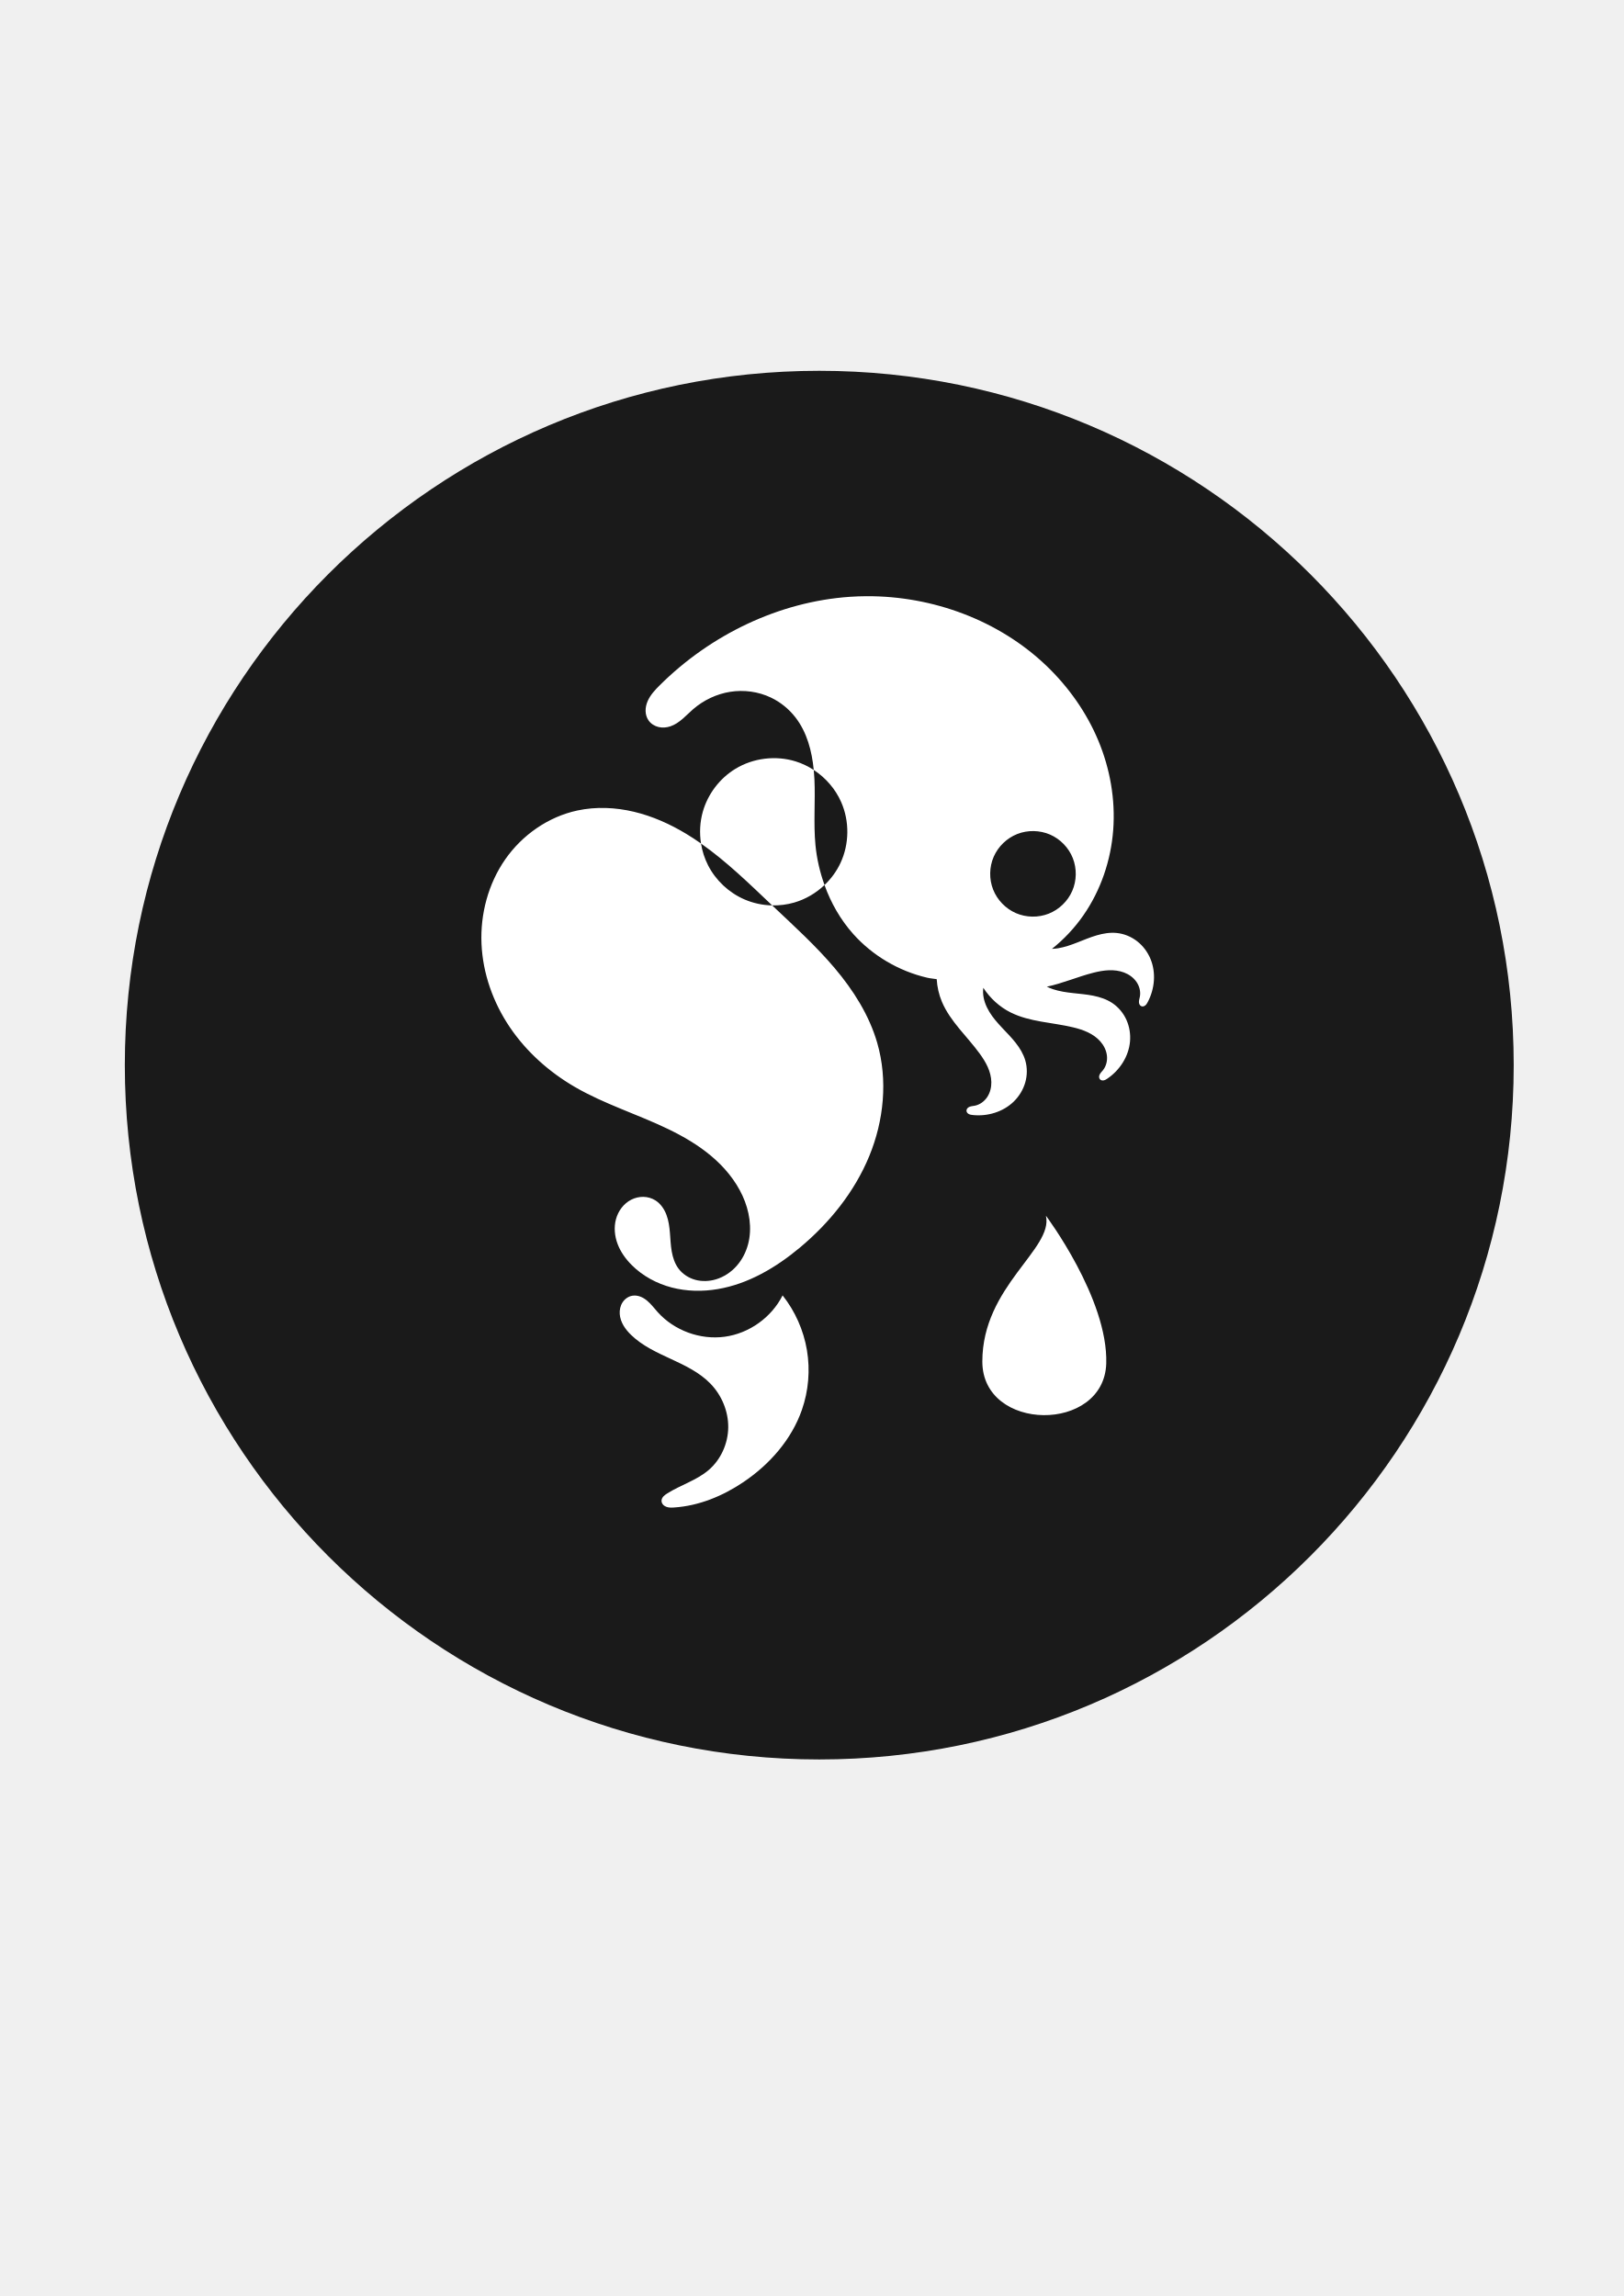
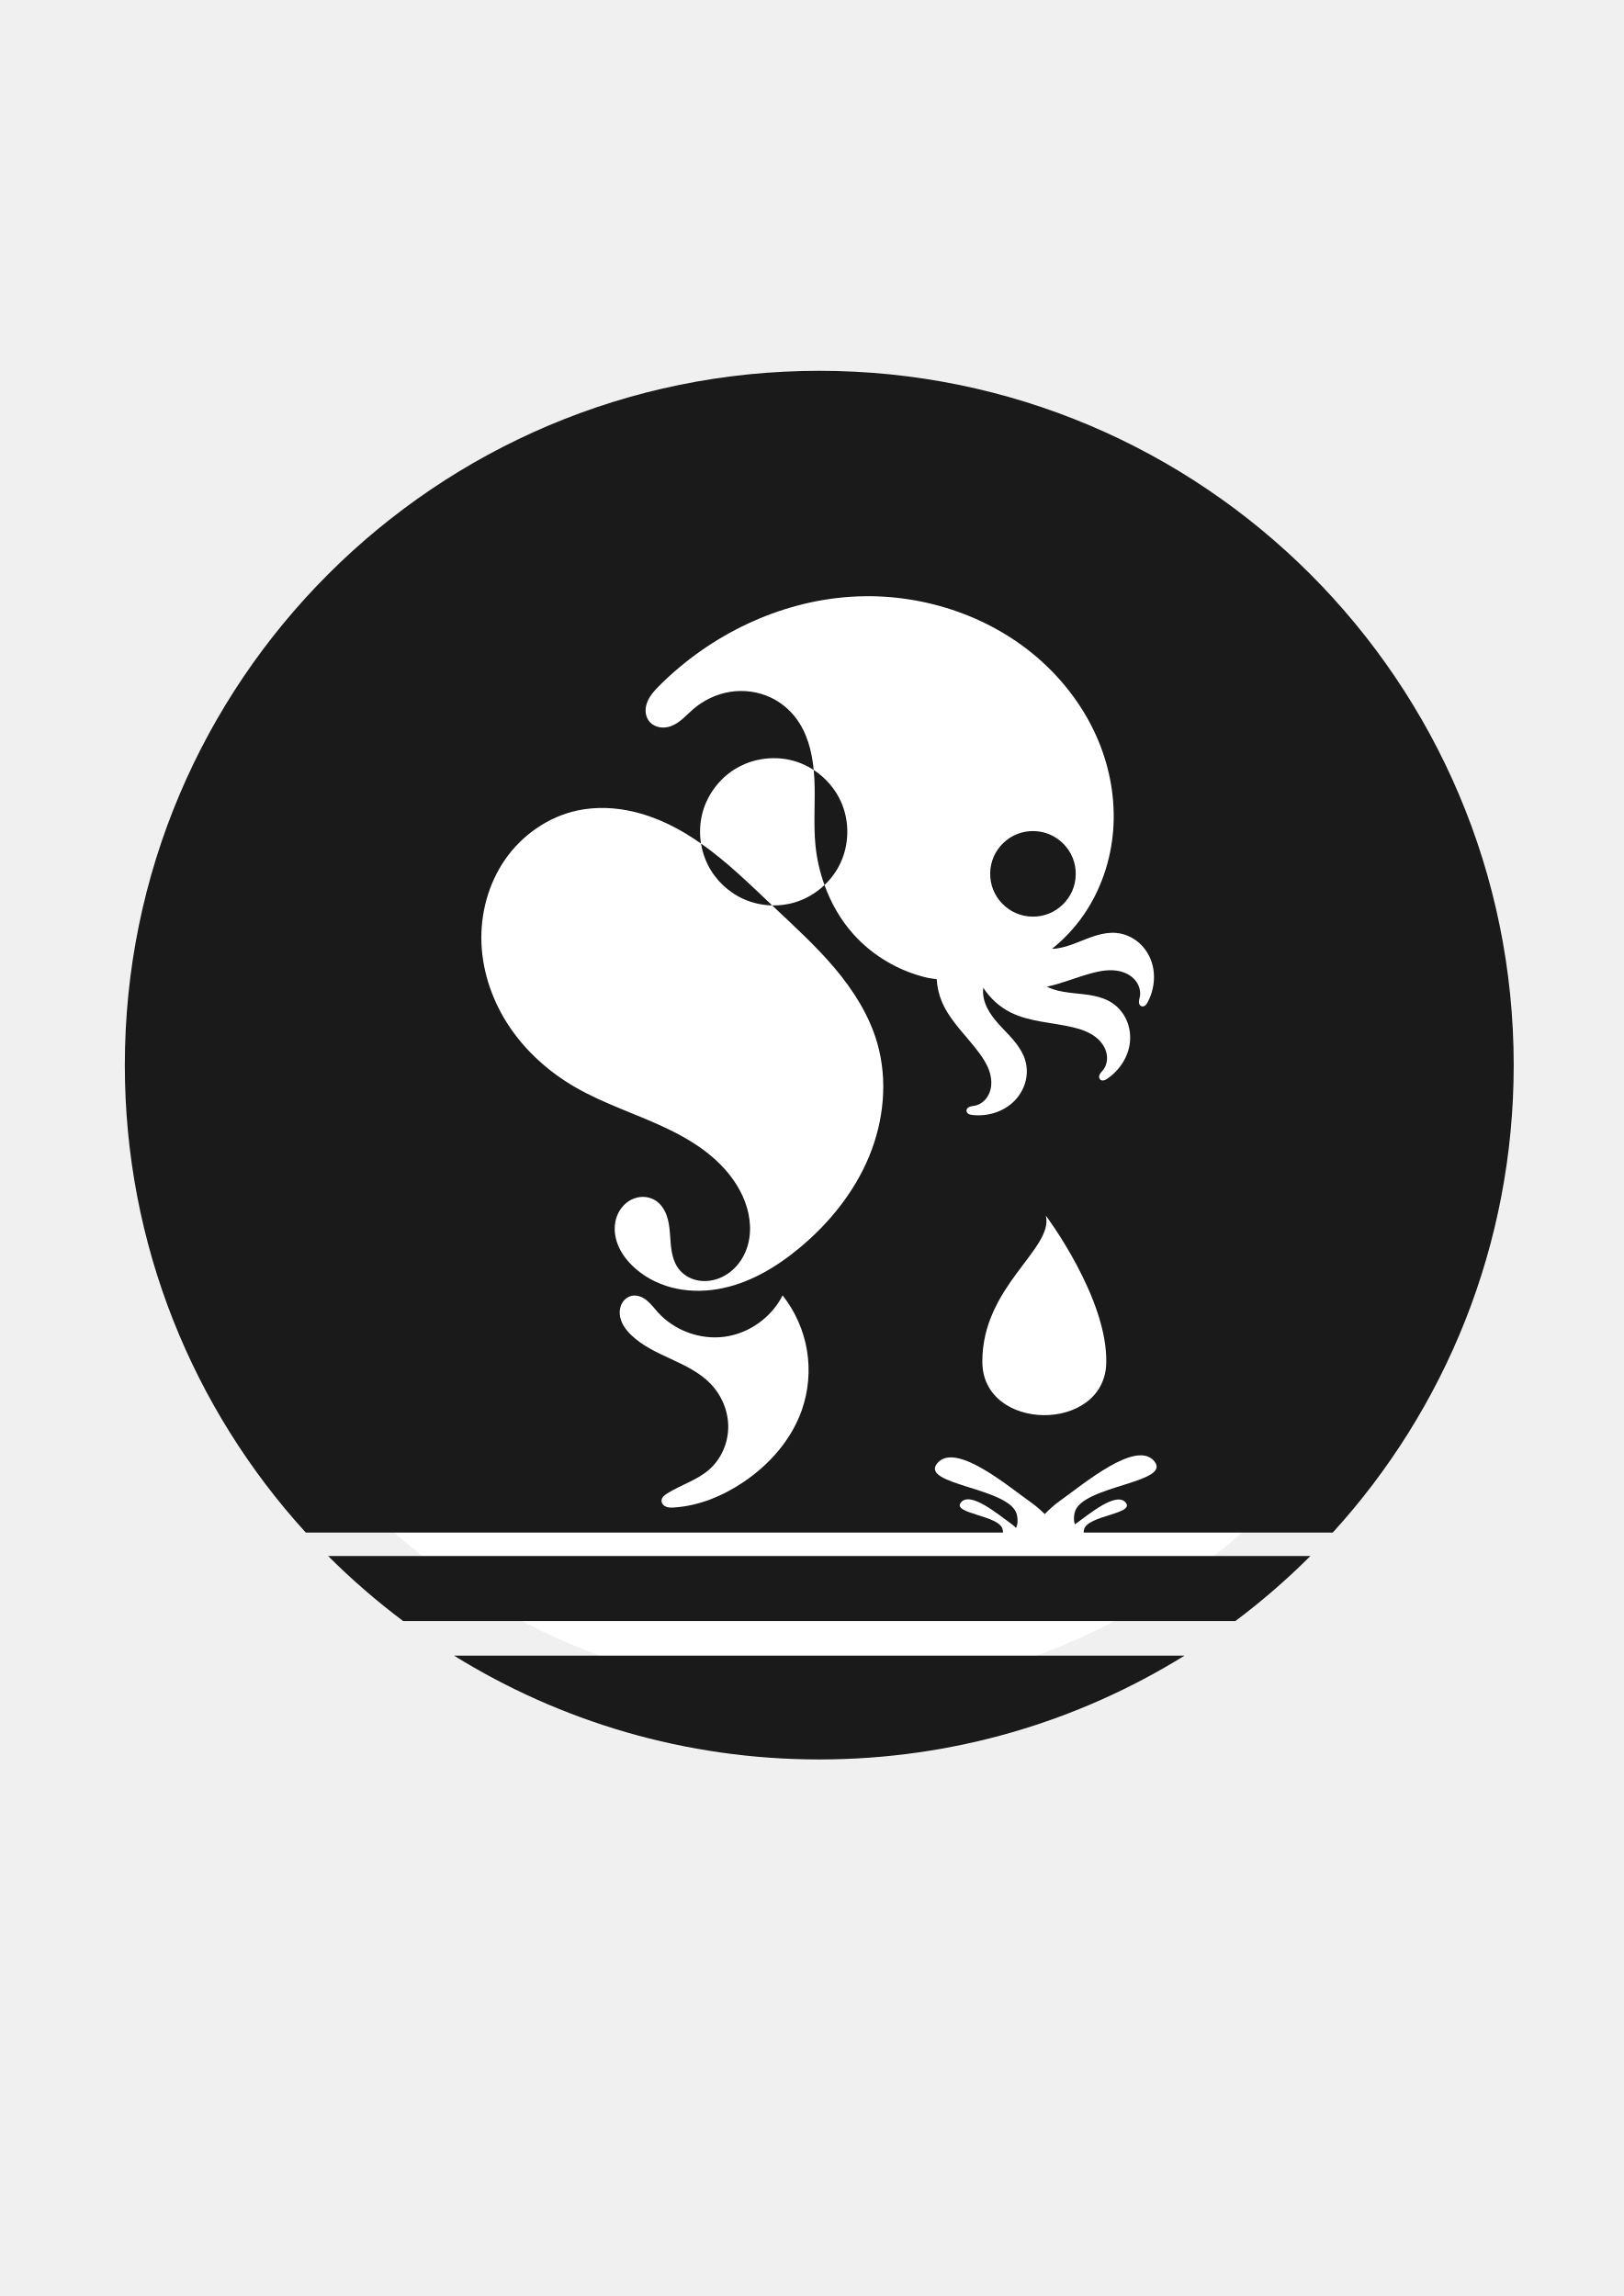
<svg xmlns="http://www.w3.org/2000/svg" width="210mm" height="297mm" viewBox="0 0 210 297" version="1.1" id="svg5">
  <defs id="defs2">
    </defs>
  <g id="layer1">
    <circle style="fill:#ffffff;stroke-width:0.893;stroke-linecap:round;stroke-linejoin:round" id="path1" cx="105.813" cy="136.793" r="82.344" />
-     <path id="path2" style="fill:#1a1a1a;fill-opacity:1;stroke-width:1.358;stroke-linecap:round;stroke-linejoin:round" d="m 105.959,47.965 c -49.603,2.03e-4 -89.814,40.211 -89.815,89.815 -2.26e-4,49.603 40.211,89.815 89.815,89.815 49.604,2.2e-4 89.816,-40.212 89.815,-89.815 -2e-4,-49.603 -40.212,-89.815 -89.815,-89.815 z m 6.148,29.157 c 8.523,-0.035 17.087,3.116 23.238,9.008 2.85,2.73 5.178,6.019 6.701,9.661 1.522,3.642 2.227,7.635 1.93,11.571 -0.298,3.936 -1.609,7.805 -3.862,11.046 -1.133,1.63 -2.507,3.095 -4.06,4.332 0.262,-0.01 0.523,-0.033 0.781,-0.075 0.868,-0.141 1.703,-0.438 2.522,-0.758 0.819,-0.32 1.63,-0.666 2.474,-0.913 0.844,-0.247 1.728,-0.396 2.603,-0.307 0.958,0.097 1.883,0.481 2.642,1.074 0.759,0.593 1.353,1.391 1.722,2.281 0.739,1.779 0.547,3.882 -0.358,5.583 -0.083,0.156 -0.174,0.312 -0.31,0.424 -0.068,0.056 -0.147,0.101 -0.232,0.124 -0.085,0.023 -0.177,0.023 -0.261,-0.006 -0.109,-0.037 -0.198,-0.12 -0.253,-0.221 -0.055,-0.1 -0.078,-0.216 -0.08,-0.331 -0.004,-0.229 0.074,-0.452 0.118,-0.677 0.128,-0.664 -0.054,-1.37 -0.438,-1.926 -0.384,-0.556 -0.959,-0.967 -1.59,-1.209 -0.631,-0.242 -1.316,-0.322 -1.992,-0.296 -0.675,0.026 -1.343,0.156 -1.998,0.322 -2.025,0.514 -3.986,1.381 -6.016,1.802 0.261,0.128 0.53,0.239 0.805,0.33 0.834,0.278 1.711,0.403 2.585,0.5 0.874,0.097 1.753,0.168 2.615,0.34 0.862,0.173 1.714,0.453 2.448,0.938 0.804,0.531 1.444,1.3 1.841,2.178 0.397,0.878 0.551,1.861 0.465,2.82 -0.172,1.919 -1.319,3.692 -2.911,4.777 -0.146,0.099 -0.299,0.196 -0.472,0.233 -0.086,0.018 -0.176,0.022 -0.263,0.003 -0.086,-0.019 -0.167,-0.062 -0.228,-0.126 -0.079,-0.083 -0.12,-0.199 -0.122,-0.314 -0.003,-0.115 0.031,-0.228 0.083,-0.331 0.103,-0.205 0.276,-0.365 0.419,-0.544 0.422,-0.528 0.589,-1.237 0.507,-1.908 -0.082,-0.671 -0.4,-1.302 -0.847,-1.809 -0.446,-0.508 -1.016,-0.897 -1.626,-1.188 -0.61,-0.291 -1.262,-0.486 -1.919,-0.643 -2.697,-0.645 -5.583,-0.684 -8.064,-1.924 -1.436,-0.718 -2.654,-1.841 -3.53,-3.186 -0.023,0.202 -0.037,0.406 -0.03,0.612 0.029,0.879 0.349,1.73 0.803,2.483 0.454,0.753 1.039,1.417 1.641,2.059 0.602,0.641 1.224,1.264 1.768,1.956 0.543,0.691 1.01,1.458 1.253,2.303 0.266,0.926 0.254,1.926 -0.015,2.852 -0.268,0.925 -0.789,1.773 -1.478,2.447 -1.377,1.348 -3.4,1.952 -5.316,1.744 -0.175,-0.019 -0.354,-0.046 -0.509,-0.13 -0.078,-0.042 -0.148,-0.099 -0.201,-0.169 -0.053,-0.07 -0.087,-0.156 -0.092,-0.244 -0.006,-0.115 0.038,-0.229 0.111,-0.318 0.073,-0.089 0.172,-0.154 0.277,-0.198 0.212,-0.089 0.447,-0.099 0.672,-0.142 0.664,-0.128 1.251,-0.558 1.625,-1.122 0.373,-0.563 0.541,-1.25 0.531,-1.926 -0.01,-0.676 -0.191,-1.342 -0.466,-1.96 -0.275,-0.617 -0.644,-1.188 -1.041,-1.735 -1.632,-2.242 -3.802,-4.146 -4.883,-6.7 -0.393,-0.929 -0.615,-1.924 -0.677,-2.929 -0.409,-0.066 -0.824,-0.094 -1.228,-0.188 -3.656,-0.849 -7.042,-2.838 -9.547,-5.633 -1.653,-1.844 -2.896,-4.024 -3.736,-6.355 -1.6e-4,-4.6e-4 1.8e-4,-10e-4 0,-10e-4 l -7.9e-4,7.7e-4 v 7.8e-4 c -1.104,1.049 -2.454,1.842 -3.917,2.265 -0.923,0.267 -1.886,0.389 -2.847,0.369 0.06,0.057 0.12,0.114 0.18,0.171 2.716,2.569 5.493,5.088 7.905,7.944 2.412,2.856 4.464,6.086 5.501,9.677 1.386,4.798 0.862,10.048 -1.045,14.665 -1.906,4.616 -5.136,8.618 -8.971,11.818 -3.077,2.567 -6.655,4.685 -10.606,5.357 -1.975,0.336 -4.025,0.3 -5.963,-0.207 -1.939,-0.506 -3.763,-1.492 -5.178,-2.911 -0.773,-0.775 -1.427,-1.684 -1.815,-2.708 -0.388,-1.024 -0.499,-2.167 -0.212,-3.223 0.287,-1.056 0.991,-2.013 1.966,-2.511 0.487,-0.249 1.035,-0.382 1.582,-0.372 0.547,0.012 1.092,0.168 1.555,0.461 0.675,0.428 1.148,1.126 1.428,1.875 0.28,0.749 0.383,1.551 0.448,2.348 0.065,0.797 0.094,1.599 0.233,2.386 0.139,0.787 0.396,1.569 0.873,2.21 0.535,0.719 1.331,1.228 2.196,1.459 0.865,0.231 1.794,0.191 2.652,-0.068 1.026,-0.309 1.952,-0.925 2.664,-1.726 0.712,-0.801 1.214,-1.781 1.488,-2.817 0.548,-2.072 0.179,-4.314 -0.714,-6.262 -0.918,-2.001 -2.366,-3.731 -4.05,-5.148 -1.684,-1.418 -3.604,-2.535 -5.586,-3.492 -3.965,-1.915 -8.224,-3.22 -12.033,-5.429 -3.329,-1.93 -6.278,-4.552 -8.433,-7.741 -2.155,-3.188 -3.496,-6.95 -3.662,-10.795 -0.166,-3.845 0.872,-7.76 3.071,-10.918 2.199,-3.158 5.574,-5.515 9.337,-6.321 2.403,-0.514 4.919,-0.403 7.31,0.166 2.391,0.569 4.66,1.586 6.764,2.856 0.653,0.394 1.289,0.814 1.912,1.251 -0.22,-1.369 -0.147,-2.786 0.231,-4.121 0.648,-2.285 2.184,-4.306 4.213,-5.541 2.311,-1.408 5.237,-1.764 7.818,-0.952 0.818,0.257 1.598,0.631 2.316,1.1 0.038,0.398 0.069,0.796 0.087,1.193 0.132,2.839 -0.138,5.694 0.134,8.523 0.169,1.761 0.571,3.5 1.171,5.166 0.856,-0.814 1.566,-1.782 2.066,-2.852 1.146,-2.452 1.18,-5.398 0.09,-7.875 -0.744,-1.692 -2.003,-3.145 -3.55,-4.156 -0.236,-2.453 -0.88,-4.897 -2.385,-6.825 -0.84,-1.076 -1.93,-1.957 -3.163,-2.543 -1.619,-0.77 -3.475,-1.02 -5.247,-0.742 -1.771,0.278 -3.452,1.08 -4.808,2.253 -0.466,0.403 -0.895,0.849 -1.363,1.251 -0.468,0.401 -0.984,0.762 -1.568,0.96 -0.497,0.169 -1.042,0.213 -1.552,0.089 -0.51,-0.124 -0.982,-0.423 -1.281,-0.854 -0.248,-0.357 -0.371,-0.793 -0.38,-1.228 -0.008,-0.435 0.094,-0.868 0.267,-1.267 0.346,-0.798 0.956,-1.447 1.573,-2.06 6.554,-6.513 15.388,-10.806 24.606,-11.434 0.72,-0.049 1.442,-0.074 2.164,-0.078 z M 90.665,109.116 c 0.156,0.976 0.461,1.927 0.909,2.808 0.996,1.955 2.69,3.546 4.703,4.418 1.132,0.49 2.36,0.752 3.593,0.778 -2.955,-2.8 -5.884,-5.674 -9.206,-8.004 z m 43.027,-1.612 c -0.725,-0.012 -1.452,0.114 -2.126,0.38 -1.349,0.532 -2.47,1.616 -3.048,2.946 -0.578,1.33 -0.604,2.889 -0.072,4.238 0.532,1.349 1.616,2.471 2.946,3.049 1.33,0.578 2.89,0.604 4.239,0.072 1.349,-0.532 2.47,-1.616 3.048,-2.946 0.578,-1.33 0.604,-2.89 0.072,-4.239 -0.532,-1.349 -1.616,-2.47 -2.946,-3.048 -0.665,-0.289 -1.388,-0.438 -2.113,-0.452 z m 1.583,49.757 c 0,0 8.055,10.716 7.8,19.11 -0.274,9.013 -16.026,8.902 -16.026,-0.25 0,-9.748 9.213,-14.545 8.226,-18.86 z M 101.216,167.565 c 1.621,2.048 2.714,4.509 3.148,7.084 0.434,2.575 0.208,5.26 -0.652,7.726 -1.34,3.844 -4.174,7.055 -7.548,9.332 -2.676,1.806 -5.766,3.086 -8.988,3.296 -0.346,0.022 -0.704,0.031 -1.026,-0.099 -0.161,-0.065 -0.309,-0.165 -0.418,-0.299 -0.109,-0.135 -0.176,-0.305 -0.174,-0.479 0.003,-0.204 0.102,-0.397 0.237,-0.549 0.136,-0.152 0.307,-0.269 0.479,-0.378 1.745,-1.109 3.819,-1.701 5.387,-3.048 1.583,-1.36 2.506,-3.437 2.524,-5.524 0.018,-2.087 -0.852,-4.155 -2.306,-5.651 -1.405,-1.445 -3.27,-2.336 -5.099,-3.183 -1.829,-0.846 -3.704,-1.704 -5.151,-3.106 -0.378,-0.366 -0.726,-0.769 -0.991,-1.224 -0.266,-0.455 -0.449,-0.964 -0.485,-1.49 -0.036,-0.525 0.079,-1.067 0.366,-1.508 0.287,-0.441 0.752,-0.774 1.272,-0.858 0.339,-0.055 0.69,-0.006 1.012,0.112 0.322,0.119 0.616,0.306 0.88,0.524 0.529,0.438 0.938,0.998 1.398,1.508 2.139,2.369 5.481,3.592 8.644,3.164 3.163,-0.428 6.059,-2.496 7.491,-5.349 z" />
+     <path id="path2" style="fill:#1a1a1a;fill-opacity:1;stroke-width:1.358;stroke-linecap:round;stroke-linejoin:round" d="M 105.959 47.966 C 56.356 47.966 16.144 88.177 16.144 137.78 C 16.144 161.07 25.01 182.287 39.548 198.246 L 172.37 198.246 C 186.908 182.287 195.774 161.069 195.774 137.78 C 195.774 88.177 155.562 47.965 105.959 47.966 z M 112.107 77.122 C 120.629 77.087 129.194 80.238 135.344 86.131 C 138.194 88.861 140.523 92.15 142.045 95.792 C 143.567 99.433 144.272 103.427 143.975 107.362 C 143.677 111.298 142.365 115.168 140.112 118.408 C 138.979 120.038 137.605 121.503 136.053 122.74 C 136.315 122.73 136.576 122.708 136.834 122.665 C 137.702 122.524 138.536 122.227 139.355 121.907 C 140.174 121.587 140.985 121.241 141.829 120.993 C 142.673 120.746 143.557 120.598 144.432 120.686 C 145.39 120.783 146.315 121.167 147.074 121.761 C 147.833 122.354 148.427 123.152 148.796 124.042 C 149.535 125.821 149.343 127.924 148.438 129.625 C 148.356 129.78 148.265 129.936 148.129 130.049 C 148.061 130.105 147.982 130.15 147.897 130.173 C 147.812 130.196 147.719 130.196 147.636 130.167 C 147.527 130.13 147.438 130.047 147.383 129.946 C 147.327 129.846 147.305 129.73 147.303 129.615 C 147.299 129.386 147.377 129.164 147.421 128.939 C 147.549 128.275 147.367 127.569 146.983 127.013 C 146.599 126.457 146.024 126.046 145.393 125.804 C 144.762 125.562 144.077 125.481 143.401 125.508 C 142.726 125.534 142.058 125.664 141.403 125.83 C 139.378 126.344 137.417 127.211 135.387 127.631 C 135.648 127.76 135.917 127.87 136.192 127.962 C 137.026 128.24 137.903 128.365 138.777 128.461 C 139.651 128.558 140.53 128.629 141.392 128.802 C 142.254 128.975 143.106 129.255 143.84 129.739 C 144.644 130.27 145.284 131.04 145.681 131.918 C 146.077 132.795 146.231 133.779 146.145 134.738 C 145.973 136.657 144.826 138.429 143.235 139.515 C 143.089 139.614 142.935 139.711 142.763 139.748 C 142.677 139.766 142.586 139.769 142.5 139.751 C 142.414 139.731 142.333 139.689 142.272 139.625 C 142.193 139.542 142.153 139.426 142.15 139.311 C 142.148 139.197 142.182 139.083 142.233 138.981 C 142.336 138.776 142.509 138.616 142.652 138.437 C 143.074 137.908 143.241 137.199 143.159 136.528 C 143.078 135.857 142.759 135.226 142.313 134.719 C 141.866 134.211 141.297 133.822 140.686 133.531 C 140.076 133.241 139.424 133.045 138.767 132.888 C 136.07 132.243 133.184 132.204 130.703 130.964 C 129.267 130.246 128.049 129.123 127.173 127.778 C 127.151 127.981 127.136 128.185 127.143 128.39 C 127.172 129.269 127.492 130.12 127.946 130.873 C 128.4 131.626 128.985 132.29 129.587 132.931 C 130.189 133.572 130.811 134.196 131.355 134.887 C 131.898 135.578 132.364 136.345 132.607 137.19 C 132.874 138.116 132.862 139.116 132.593 140.042 C 132.325 140.967 131.804 141.815 131.116 142.488 C 129.739 143.836 127.715 144.44 125.8 144.233 C 125.624 144.213 125.445 144.187 125.29 144.103 C 125.212 144.061 125.142 144.004 125.089 143.934 C 125.036 143.863 125.002 143.779 124.997 143.69 C 124.991 143.576 125.035 143.461 125.108 143.373 C 125.18 143.284 125.279 143.219 125.385 143.175 C 125.597 143.086 125.832 143.076 126.057 143.033 C 126.721 142.905 127.309 142.474 127.682 141.911 C 128.056 141.347 128.223 140.661 128.213 139.985 C 128.203 139.309 128.023 138.643 127.747 138.026 C 127.472 137.408 127.104 136.837 126.706 136.291 C 125.074 134.049 122.904 132.145 121.823 129.591 C 121.429 128.662 121.207 127.667 121.146 126.662 C 120.737 126.595 120.321 126.567 119.918 126.473 C 116.262 125.624 112.876 123.636 110.371 120.841 C 108.718 118.997 107.475 116.817 106.635 114.486 C 106.635 114.486 106.636 114.485 106.635 114.485 L 106.634 114.486 L 106.634 114.487 C 105.53 115.536 104.181 116.328 102.717 116.752 C 101.794 117.019 100.83 117.141 99.87 117.121 C 99.93 117.177 99.99 117.234 100.05 117.291 C 102.765 119.86 105.543 122.379 107.955 125.235 C 110.366 128.091 112.419 131.321 113.456 134.913 C 114.842 139.711 114.317 144.961 112.411 149.577 C 110.505 154.194 107.275 158.196 103.44 161.395 C 100.363 163.962 96.784 166.08 92.834 166.752 C 90.858 167.088 88.809 167.052 86.87 166.545 C 84.931 166.039 83.107 165.054 81.692 163.635 C 80.919 162.86 80.265 161.951 79.877 160.927 C 79.489 159.904 79.378 158.76 79.665 157.704 C 79.952 156.647 80.656 155.691 81.631 155.193 C 82.118 154.943 82.666 154.81 83.213 154.821 C 83.76 154.832 84.305 154.989 84.767 155.282 C 85.443 155.71 85.915 156.408 86.196 157.157 C 86.476 157.906 86.579 158.708 86.644 159.504 C 86.709 160.301 86.738 161.104 86.877 161.891 C 87.017 162.678 87.273 163.46 87.751 164.101 C 88.285 164.82 89.081 165.329 89.946 165.56 C 90.812 165.791 91.741 165.75 92.598 165.492 C 93.625 165.183 94.55 164.567 95.262 163.766 C 95.975 162.966 96.476 161.985 96.75 160.949 C 97.298 158.877 96.929 156.635 96.036 154.687 C 95.118 152.686 93.67 150.956 91.986 149.539 C 90.301 148.121 88.382 147.004 86.399 146.046 C 82.434 144.132 78.176 142.826 74.367 140.618 C 71.037 138.687 68.088 136.066 65.933 132.877 C 63.779 129.689 62.437 125.927 62.271 122.082 C 62.105 118.237 63.143 114.322 65.342 111.164 C 67.542 108.006 70.916 105.649 74.679 104.843 C 77.082 104.329 79.599 104.44 81.989 105.009 C 84.38 105.578 86.649 106.595 88.753 107.865 C 89.406 108.26 90.041 108.68 90.664 109.117 C 90.445 107.747 90.517 106.33 90.895 104.996 C 91.543 102.71 93.08 100.69 95.108 99.454 C 97.42 98.047 100.345 97.691 102.927 98.503 C 103.745 98.76 104.525 99.134 105.242 99.603 C 105.28 100.001 105.311 100.399 105.329 100.796 C 105.462 103.635 105.192 106.49 105.464 109.319 C 105.633 111.08 106.035 112.82 106.635 114.485 C 107.492 113.671 108.201 112.704 108.701 111.633 C 109.848 109.181 109.881 106.235 108.792 103.757 C 108.048 102.066 106.788 100.612 105.242 99.602 C 105.006 97.149 104.363 94.705 102.858 92.777 C 102.018 91.701 100.927 90.82 99.695 90.234 C 98.075 89.464 96.219 89.214 94.448 89.493 C 92.677 89.771 90.996 90.572 89.64 91.745 C 89.174 92.149 88.745 92.595 88.277 92.996 C 87.809 93.397 87.293 93.758 86.709 93.956 C 86.212 94.124 85.668 94.169 85.158 94.044 C 84.648 93.92 84.176 93.621 83.877 93.19 C 83.629 92.833 83.505 92.396 83.497 91.962 C 83.488 91.527 83.591 91.094 83.764 90.695 C 84.11 89.898 84.72 89.248 85.337 88.635 C 91.891 82.122 100.724 77.829 109.943 77.201 C 110.663 77.152 111.384 77.127 112.106 77.123 L 112.107 77.122 z M 133.692 107.504 C 132.967 107.492 132.239 107.618 131.565 107.884 C 130.216 108.416 129.095 109.5 128.517 110.83 C 127.94 112.16 127.913 113.72 128.445 115.068 C 128.977 116.417 130.061 117.54 131.391 118.117 C 132.721 118.695 134.281 118.722 135.63 118.19 C 136.979 117.658 138.1 116.574 138.678 115.244 C 139.255 113.914 139.282 112.353 138.75 111.005 C 138.218 109.656 137.134 108.534 135.804 107.957 C 135.139 107.668 134.416 107.518 133.692 107.505 L 133.692 107.504 z M 90.665 109.116 C 90.821 110.091 91.126 111.043 91.574 111.923 C 92.571 113.878 94.264 115.469 96.277 116.342 C 97.409 116.832 98.637 117.094 99.87 117.12 C 96.915 114.32 93.986 111.446 90.665 109.116 z M 135.274 157.261 C 135.274 157.261 143.329 167.977 143.074 176.372 C 142.8 185.384 127.048 185.273 127.048 176.122 C 127.048 166.373 136.261 161.576 135.274 157.261 z M 101.216 167.565 C 102.837 169.613 103.93 172.074 104.364 174.649 C 104.798 177.225 104.571 179.909 103.712 182.375 C 102.371 186.218 99.538 189.43 96.164 191.707 C 93.487 193.513 90.398 194.793 87.176 195.003 C 86.83 195.026 86.471 195.033 86.15 194.904 C 85.989 194.839 85.841 194.739 85.732 194.605 C 85.623 194.47 85.555 194.299 85.558 194.126 C 85.561 193.922 85.66 193.728 85.795 193.576 C 85.931 193.424 86.102 193.308 86.274 193.199 C 88.019 192.089 90.092 191.498 91.661 190.15 C 93.244 188.79 94.167 186.713 94.185 184.626 C 94.203 182.539 93.334 180.471 91.879 178.975 C 90.475 177.529 88.609 176.639 86.78 175.792 C 84.951 174.946 83.076 174.088 81.629 172.686 C 81.25 172.32 80.903 171.917 80.637 171.462 C 80.372 171.007 80.189 170.498 80.153 169.973 C 80.116 169.447 80.232 168.906 80.519 168.464 C 80.806 168.023 81.271 167.69 81.791 167.606 C 82.13 167.551 82.481 167.6 82.803 167.718 C 83.125 167.837 83.419 168.024 83.683 168.242 C 84.212 168.68 84.622 169.241 85.082 169.75 C 87.221 172.12 90.562 173.342 93.726 172.914 C 96.889 172.486 99.784 170.418 101.216 167.565 z M 42.441 201.279 C 45.466 204.305 48.708 207.115 52.138 209.687 L 159.78 209.687 C 163.211 207.115 166.453 204.306 169.478 201.279 L 42.441 201.279 z M 58.717 214.163 C 72.443 222.671 88.623 227.595 105.959 227.595 C 123.295 227.595 139.475 222.671 153.202 214.163 L 58.717 214.163 z " />
+     <path style="fill:#ffffff;stroke:none;stroke-width:5.567;stroke-linecap:round;stroke-linejoin:round" d="m 142.885,199.165 c 0,0 -4.716,-0.023 -3.887,-3.515 0.829,-3.493 12.629,-3.811 10.289,-6.635 -2.341,-2.824 -9.146,2.964 -12.135,5.074 -2.989,2.111 -5.503,6.18 -5.503,6.18 z" id="path12-7" />
+     <path style="fill:#ffffff;stroke:none;stroke-width:5.567;stroke-linecap:round;stroke-linejoin:round" d="m 127.621,199.43 c 0,0 4.716,-0.023 3.887,-3.515 -0.829,-3.493 -12.629,-3.811 -10.289,-6.635 2.341,-2.824 9.146,2.964 12.135,5.074 2.989,2.111 5.503,6.18 5.503,6.18 z" id="path12-7-1" />
+     <path style="fill:#ffffff;stroke:none;stroke-width:2.914;stroke-linecap:round;stroke-linejoin:round" d="m 142.241,199.682 c 0,0 -2.469,-0.012 -2.035,-1.84 0.434,-1.828 6.611,-1.995 5.386,-3.474 -1.225,-1.479 -4.788,1.551 -6.353,2.656 -1.565,1.105 -2.881,3.235 -2.881,3.235 z" id="path12-7-2" />
+     <path style="fill:#ffffff;stroke:none;stroke-width:2.914;stroke-linecap:round;stroke-linejoin:round" d="m 127.637,199.657 c 0,0 2.469,-0.012 2.035,-1.84 -0.434,-1.828 -6.611,-1.995 -5.386,-3.474 1.225,-1.479 4.788,1.551 6.353,2.656 1.565,1.105 2.881,3.235 2.881,3.235 z" id="path12-7-2-9" />
  </g>
</svg>
